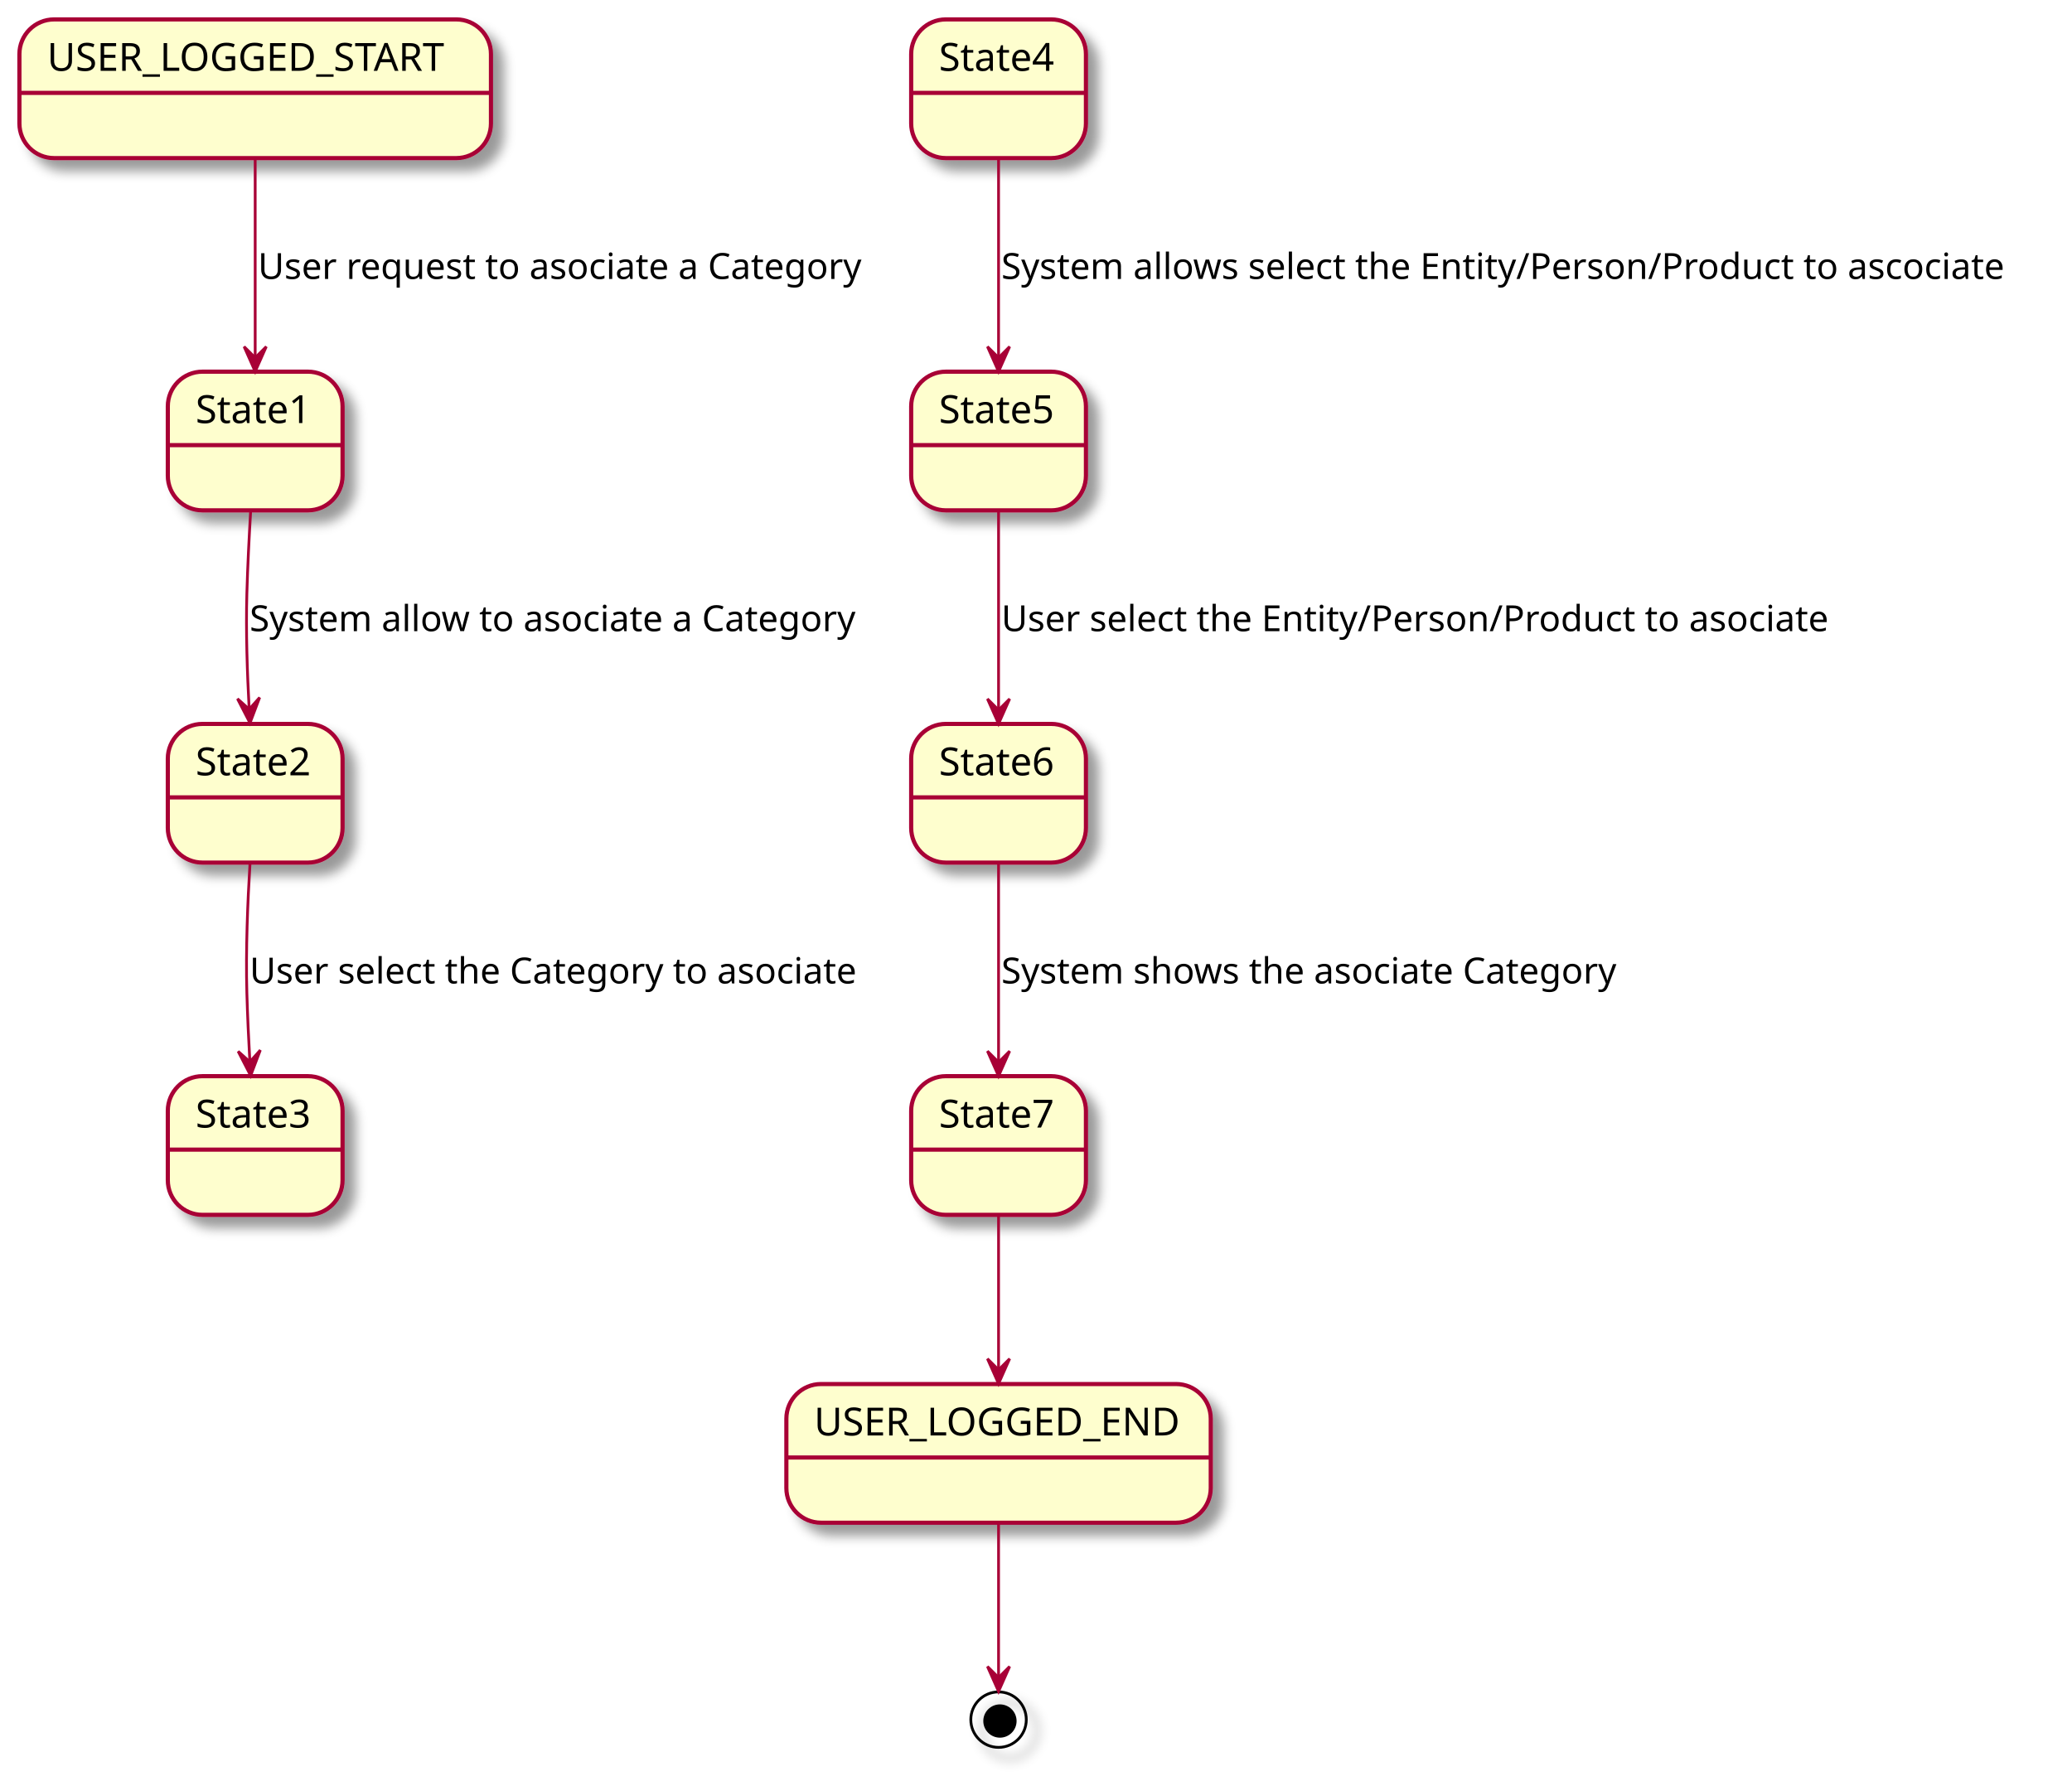
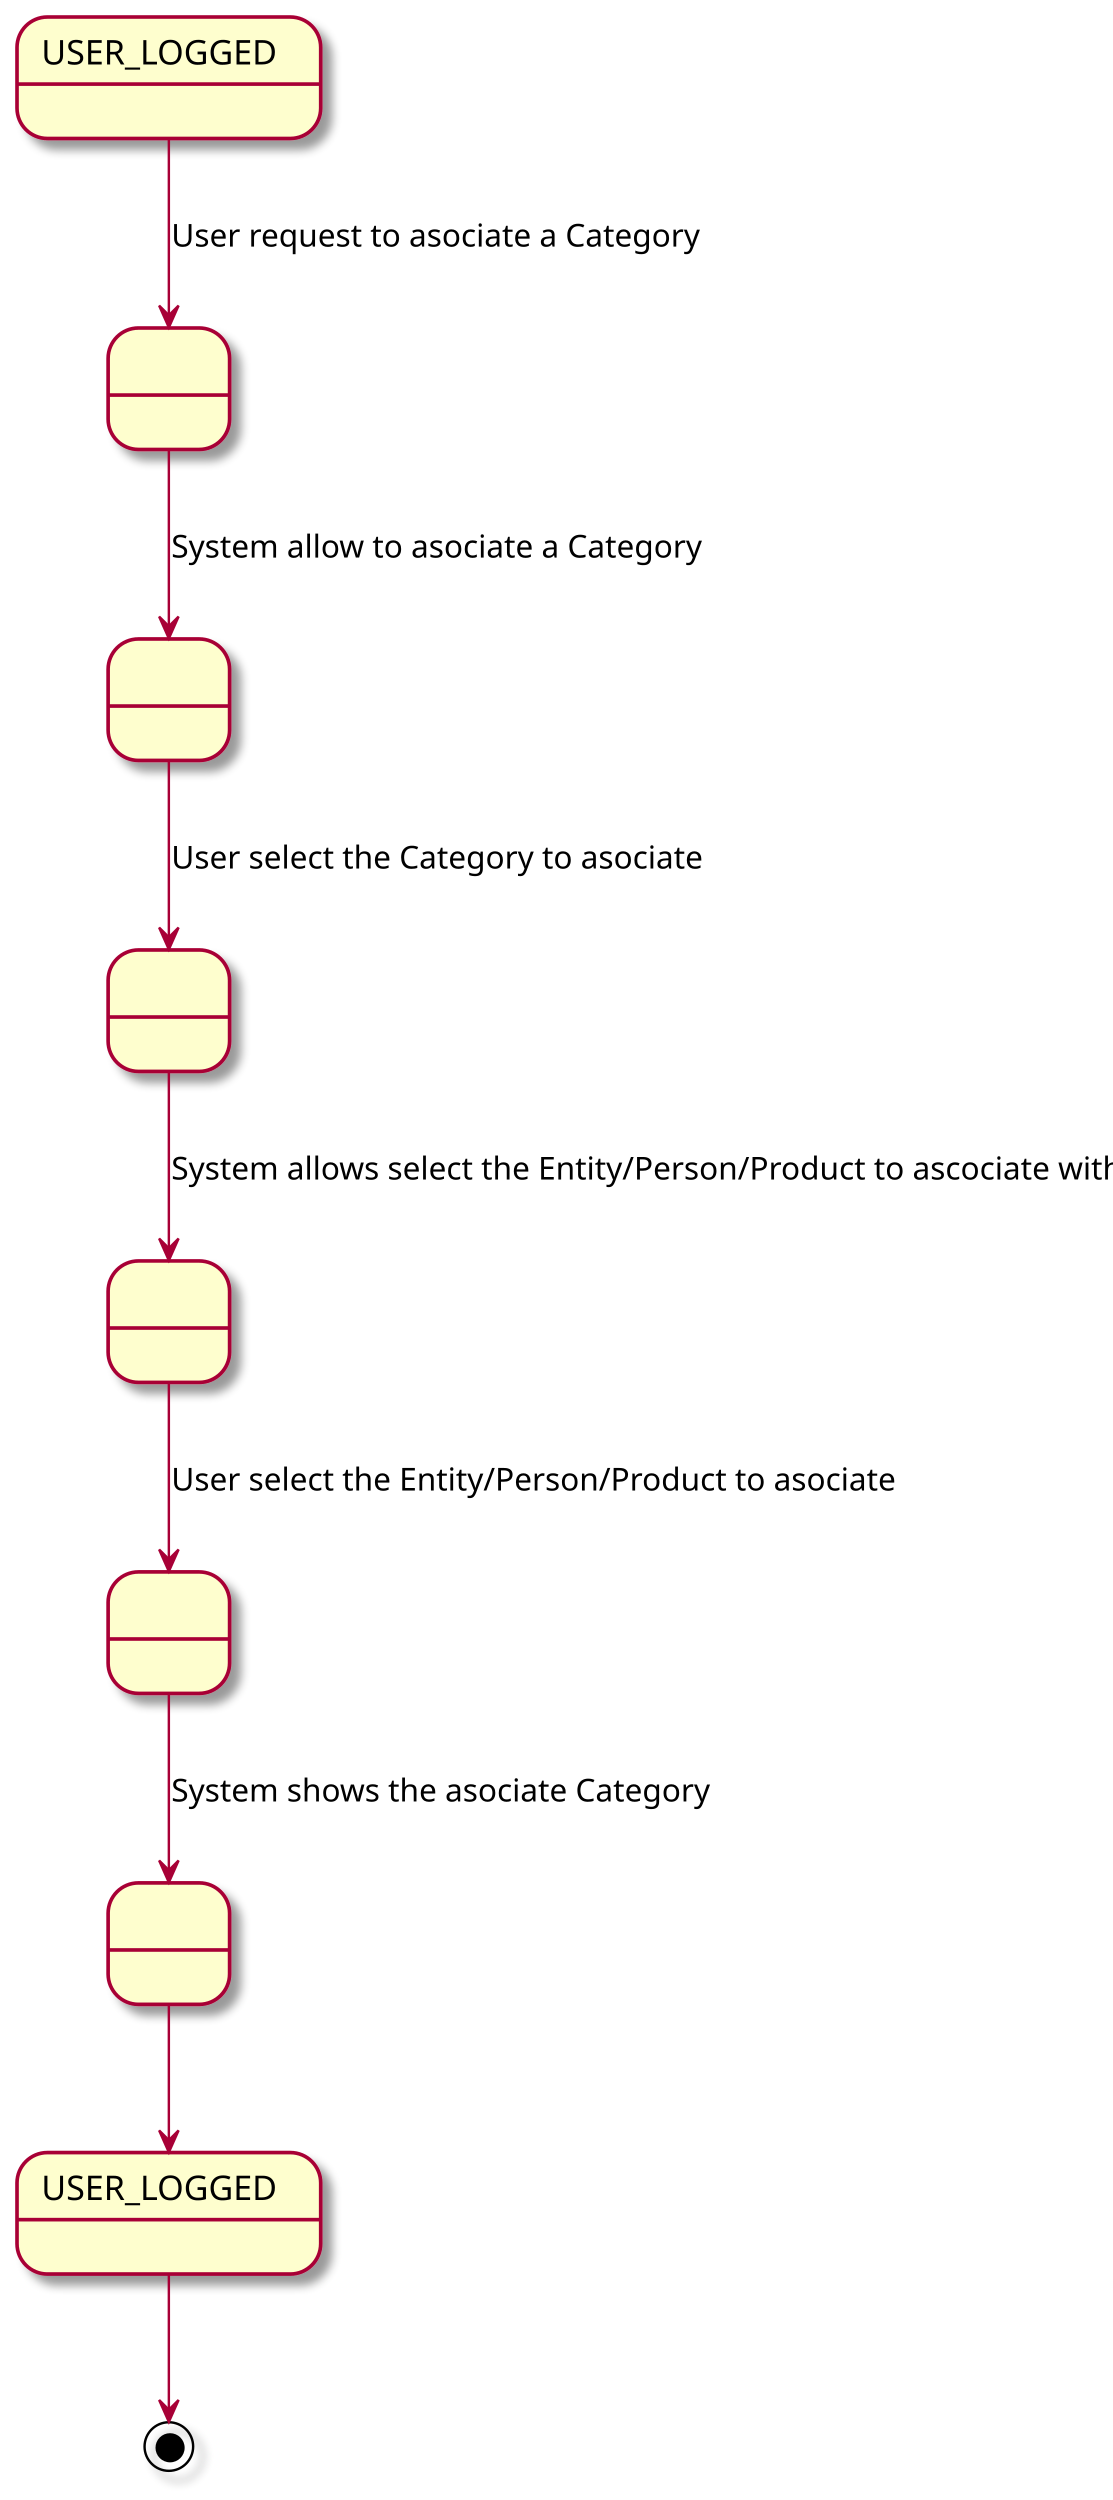
- <svg xmlns="http://www.w3.org/2000/svg" contentScriptType="application/ecmascript" contentStyleType="text/css" height="642px" preserveAspectRatio="none" style="width:747px;height:642px;" version="1.1" viewBox="0 0 747 642" width="747px" zoomAndPan="magnify">
+ <svg xmlns="http://www.w3.org/2000/svg" contentScriptType="application/ecmascript" contentStyleType="text/css" height="1029px" preserveAspectRatio="none" style="width:458px;height:1029px;background:#FFFFFF;" version="1.1" viewBox="0 0 458 1029" width="458px" zoomAndPan="magnify">
  <defs>
-     <filter height="300%" id="fs2xa5u7t30p1" width="300%" x="-1" y="-1">
+     <filter height="300%" id="f16loqvi6bixs8" width="300%" x="-1" y="-1">
      <feGaussianBlur result="blurOut" stdDeviation="2.0" />
      <feColorMatrix in="blurOut" result="blurOut2" type="matrix" values="0 0 0 0 0 0 0 0 0 0 0 0 0 0 0 0 0 0 .4 0" />
      <feOffset dx="4.0" dy="4.0" in="blurOut2" result="blurOut3" />
      <feBlend in="SourceGraphic" in2="blurOut3" mode="normal" />
    </filter>
  </defs>
  <g>
-     <g id="USER_LOGGED_START">
-       <rect fill="#FEFECE" filter="url(#fs2xa5u7t30p1)" height="50" rx="12.5" ry="12.5" style="stroke:#A80036;stroke-width:1.5;" width="170" x="7" y="7" />
-       <line style="stroke:#A80036;stroke-width:1.5;" x1="7" x2="177" y1="33.488" y2="33.488" />
-       <text fill="#000000" font-family="sans-serif" font-size="14" lengthAdjust="spacing" textLength="150" x="17" y="25.535">USER_LOGGED_START</text>
-     </g>
    <g id="State1">
-       <rect fill="#FEFECE" filter="url(#fs2xa5u7t30p1)" height="50" rx="12.5" ry="12.5" style="stroke:#A80036;stroke-width:1.5;" width="63" x="60.5" y="134" />
-       <line style="stroke:#A80036;stroke-width:1.5;" x1="60.5" x2="123.5" y1="160.488" y2="160.488" />
-       <text fill="#000000" font-family="sans-serif" font-size="14" lengthAdjust="spacing" textLength="43" x="70.5" y="152.535">State1</text>
+       <rect fill="#FEFECE" filter="url(#f16loqvi6bixs8)" height="50" rx="12.5" ry="12.5" style="stroke:#A80036;stroke-width:1.5;" width="50" x="44.5" y="135" />
+       <line style="stroke:#A80036;stroke-width:1.5;" x1="44.5" x2="94.5" y1="162.609" y2="162.609" />
+       <text fill="#000000" font-family="sans-serif" font-size="14" lengthAdjust="spacing" textLength="0" x="71.5" y="154.533" />
    </g>
    <g id="State2">
-       <rect fill="#FEFECE" filter="url(#fs2xa5u7t30p1)" height="50" rx="12.5" ry="12.5" style="stroke:#A80036;stroke-width:1.5;" width="63" x="60.5" y="261" />
-       <line style="stroke:#A80036;stroke-width:1.5;" x1="60.5" x2="123.5" y1="287.488" y2="287.488" />
-       <text fill="#000000" font-family="sans-serif" font-size="14" lengthAdjust="spacing" textLength="43" x="70.5" y="279.535">State2</text>
+       <rect fill="#FEFECE" filter="url(#f16loqvi6bixs8)" height="50" rx="12.5" ry="12.5" style="stroke:#A80036;stroke-width:1.5;" width="50" x="44.5" y="263" />
+       <line style="stroke:#A80036;stroke-width:1.5;" x1="44.5" x2="94.5" y1="290.609" y2="290.609" />
+       <text fill="#000000" font-family="sans-serif" font-size="14" lengthAdjust="spacing" textLength="0" x="71.5" y="282.533" />
    </g>
    <g id="State3">
-       <rect fill="#FEFECE" filter="url(#fs2xa5u7t30p1)" height="50" rx="12.5" ry="12.5" style="stroke:#A80036;stroke-width:1.5;" width="63" x="60.5" y="388" />
-       <line style="stroke:#A80036;stroke-width:1.5;" x1="60.5" x2="123.5" y1="414.488" y2="414.488" />
-       <text fill="#000000" font-family="sans-serif" font-size="14" lengthAdjust="spacing" textLength="43" x="70.5" y="406.535">State3</text>
+       <rect fill="#FEFECE" filter="url(#f16loqvi6bixs8)" height="50" rx="12.5" ry="12.5" style="stroke:#A80036;stroke-width:1.5;" width="50" x="44.5" y="391" />
+       <line style="stroke:#A80036;stroke-width:1.5;" x1="44.5" x2="94.5" y1="418.609" y2="418.609" />
+       <text fill="#000000" font-family="sans-serif" font-size="14" lengthAdjust="spacing" textLength="0" x="71.5" y="410.533" />
    </g>
    <g id="State4">
-       <rect fill="#FEFECE" filter="url(#fs2xa5u7t30p1)" height="50" rx="12.5" ry="12.5" style="stroke:#A80036;stroke-width:1.5;" width="63" x="328.5" y="7" />
-       <line style="stroke:#A80036;stroke-width:1.5;" x1="328.5" x2="391.5" y1="33.488" y2="33.488" />
-       <text fill="#000000" font-family="sans-serif" font-size="14" lengthAdjust="spacing" textLength="43" x="338.5" y="25.535">State4</text>
+       <rect fill="#FEFECE" filter="url(#f16loqvi6bixs8)" height="50" rx="12.5" ry="12.5" style="stroke:#A80036;stroke-width:1.5;" width="50" x="44.5" y="519" />
+       <line style="stroke:#A80036;stroke-width:1.5;" x1="44.5" x2="94.5" y1="546.609" y2="546.609" />
+       <text fill="#000000" font-family="sans-serif" font-size="14" lengthAdjust="spacing" textLength="0" x="71.5" y="538.533" />
    </g>
    <g id="State5">
-       <rect fill="#FEFECE" filter="url(#fs2xa5u7t30p1)" height="50" rx="12.5" ry="12.5" style="stroke:#A80036;stroke-width:1.5;" width="63" x="328.5" y="134" />
-       <line style="stroke:#A80036;stroke-width:1.5;" x1="328.5" x2="391.5" y1="160.488" y2="160.488" />
-       <text fill="#000000" font-family="sans-serif" font-size="14" lengthAdjust="spacing" textLength="43" x="338.5" y="152.535">State5</text>
+       <rect fill="#FEFECE" filter="url(#f16loqvi6bixs8)" height="50" rx="12.5" ry="12.5" style="stroke:#A80036;stroke-width:1.5;" width="50" x="44.5" y="647" />
+       <line style="stroke:#A80036;stroke-width:1.5;" x1="44.5" x2="94.5" y1="674.609" y2="674.609" />
+       <text fill="#000000" font-family="sans-serif" font-size="14" lengthAdjust="spacing" textLength="0" x="71.5" y="666.533" />
    </g>
    <g id="State6">
-       <rect fill="#FEFECE" filter="url(#fs2xa5u7t30p1)" height="50" rx="12.5" ry="12.5" style="stroke:#A80036;stroke-width:1.5;" width="63" x="328.5" y="261" />
-       <line style="stroke:#A80036;stroke-width:1.5;" x1="328.5" x2="391.5" y1="287.488" y2="287.488" />
-       <text fill="#000000" font-family="sans-serif" font-size="14" lengthAdjust="spacing" textLength="43" x="338.5" y="279.535">State6</text>
+       <rect fill="#FEFECE" filter="url(#f16loqvi6bixs8)" height="50" rx="12.5" ry="12.5" style="stroke:#A80036;stroke-width:1.5;" width="50" x="44.5" y="775" />
+       <line style="stroke:#A80036;stroke-width:1.5;" x1="44.5" x2="94.5" y1="802.609" y2="802.609" />
+       <text fill="#000000" font-family="sans-serif" font-size="14" lengthAdjust="spacing" textLength="0" x="71.5" y="794.533" />
    </g>
-     <g id="State7">
-       <rect fill="#FEFECE" filter="url(#fs2xa5u7t30p1)" height="50" rx="12.5" ry="12.5" style="stroke:#A80036;stroke-width:1.5;" width="63" x="328.5" y="388" />
-       <line style="stroke:#A80036;stroke-width:1.5;" x1="328.5" x2="391.5" y1="414.488" y2="414.488" />
-       <text fill="#000000" font-family="sans-serif" font-size="14" lengthAdjust="spacing" textLength="43" x="338.5" y="406.535">State7</text>
+     <g id="USER_LOGGED_START">
+       <rect fill="#FEFECE" filter="url(#f16loqvi6bixs8)" height="50" rx="12.5" ry="12.5" style="stroke:#A80036;stroke-width:1.5;" width="125" x="7" y="7" />
+       <line style="stroke:#A80036;stroke-width:1.5;" x1="7" x2="132" y1="34.609" y2="34.609" />
+       <text fill="#000000" font-family="sans-serif" font-size="14" lengthAdjust="spacing" textLength="105" x="17" y="26.533">USER_LOGGED</text>
    </g>
    <g id="USER_LOGGED_END">
-       <rect fill="#FEFECE" filter="url(#fs2xa5u7t30p1)" height="50" rx="12.5" ry="12.5" style="stroke:#A80036;stroke-width:1.5;" width="153" x="283.5" y="499" />
-       <line style="stroke:#A80036;stroke-width:1.5;" x1="283.5" x2="436.5" y1="525.488" y2="525.488" />
-       <text fill="#000000" font-family="sans-serif" font-size="14" lengthAdjust="spacing" textLength="133" x="293.5" y="517.535">USER_LOGGED_END</text>
+       <rect fill="#FEFECE" filter="url(#f16loqvi6bixs8)" height="50" rx="12.5" ry="12.5" style="stroke:#A80036;stroke-width:1.5;" width="125" x="7" y="886" />
+       <line style="stroke:#A80036;stroke-width:1.5;" x1="7" x2="132" y1="913.609" y2="913.609" />
+       <text fill="#000000" font-family="sans-serif" font-size="14" lengthAdjust="spacing" textLength="105" x="17" y="905.533">USER_LOGGED</text>
    </g>
-     <ellipse cx="360" cy="620" filter="url(#fs2xa5u7t30p1)" rx="10" ry="10" style="stroke:#000000;stroke-width:1.0;fill:none;" />
-     <ellipse cx="360.5" cy="620.5" fill="#000000" rx="6" ry="6" style="stroke:none;stroke-width:1.0;" />
-     <path d="M92,57.1 C92,77.59 92,107.08 92,128.88 " fill="none" id="USER_LOGGED_START-to-State1" style="stroke:#A80036;stroke-width:1.0;" />
-     <polygon fill="#A80036" points="92,133.97,96,124.97,92,128.97,88,124.97,92,133.97" style="stroke:#A80036;stroke-width:1.0;" />
-     <text fill="#000000" font-family="sans-serif" font-size="13" lengthAdjust="spacing" textLength="223" x="93" y="100.568">User request to asociate a Category</text>
-     <path d="M90.37,184.18 C89.82,193.5 89.27,204.24 89,214 C88.62,227.6 89.13,242.65 89.82,255.38 " fill="none" id="State1-to-State2" style="stroke:#A80036;stroke-width:1.0;" />
-     <polygon fill="#A80036" points="90.13,260.69,93.61,251.476,89.845,255.698,85.623,251.933,90.13,260.69" style="stroke:#A80036;stroke-width:1.0;" />
-     <text fill="#000000" font-family="sans-serif" font-size="13" lengthAdjust="spacing" textLength="226" x="90" y="227.568">System allow to asociate a Category</text>
-     <path d="M90.13,311.31 C89.29,325.02 88.57,342.46 89,358 C89.22,365.93 89.62,374.51 90.06,382.44 " fill="none" id="State2-to-State3" style="stroke:#A80036;stroke-width:1.0;" />
-     <polygon fill="#A80036" points="90.37,387.82,93.849,378.606,90.084,382.828,85.862,379.064,90.37,387.82" style="stroke:#A80036;stroke-width:1.0;" />
-     <text fill="#000000" font-family="sans-serif" font-size="13" lengthAdjust="spacing" textLength="226" x="90" y="354.568">User select the Category to asociate</text>
-     <path d="M360,57.1 C360,77.59 360,107.08 360,128.88 " fill="none" id="State4-to-State5" style="stroke:#A80036;stroke-width:1.0;" />
-     <polygon fill="#A80036" points="360,133.97,364,124.97,360,128.97,356,124.97,360,133.97" style="stroke:#A80036;stroke-width:1.0;" />
-     <text fill="#000000" font-family="sans-serif" font-size="13" lengthAdjust="spacing" textLength="378" x="361" y="100.568">System allows select the Entity/Person/Product to ascociate</text>
-     <path d="M360,184.1 C360,204.59 360,234.08 360,255.88 " fill="none" id="State5-to-State6" style="stroke:#A80036;stroke-width:1.0;" />
-     <polygon fill="#A80036" points="360,260.97,364,251.97,360,255.97,356,251.97,360,260.97" style="stroke:#A80036;stroke-width:1.0;" />
-     <text fill="#000000" font-family="sans-serif" font-size="13" lengthAdjust="spacing" textLength="310" x="361" y="227.568">User select the Entity/Person/Product to asociate</text>
-     <path d="M360,311.1 C360,331.59 360,361.08 360,382.88 " fill="none" id="State6-to-State7" style="stroke:#A80036;stroke-width:1.0;" />
-     <polygon fill="#A80036" points="360,387.97,364,378.97,360,382.97,356,378.97,360,387.97" style="stroke:#A80036;stroke-width:1.0;" />
-     <text fill="#000000" font-family="sans-serif" font-size="13" lengthAdjust="spacing" textLength="229" x="361" y="354.568">System shows the asociate Category</text>
-     <path d="M360,438.19 C360,454.56 360,476.28 360,493.64 " fill="none" id="State7-to-USER_LOGGED_END" style="stroke:#A80036;stroke-width:1.0;" />
-     <polygon fill="#A80036" points="360,498.88,364,489.88,360,493.88,356,489.88,360,498.88" style="stroke:#A80036;stroke-width:1.0;" />
-     <path d="M360,549.21 C360,566.84 360,590.13 360,604.84 " fill="none" id="USER_LOGGED_END-to-*end" style="stroke:#A80036;stroke-width:1.0;" />
-     <polygon fill="#A80036" points="360,609.84,364,600.84,360,604.84,356,600.84,360,609.84" style="stroke:#A80036;stroke-width:1.0;" />
+     <ellipse cx="69.5" cy="1007" filter="url(#f16loqvi6bixs8)" rx="10" ry="10" style="stroke:#000000;stroke-width:1.0;fill:none;" />
+     <ellipse cx="70" cy="1007.5" fill="#000000" rx="6" ry="6" style="stroke:none;stroke-width:1.0;" />
+     <path d="M69.5,57.29 C69.5,77.95 69.5,107.67 69.5,129.65 " fill="none" id="USER_LOGGED_START-to-State1" style="stroke:#A80036;stroke-width:1.0;" />
+     <polygon fill="#A80036" points="69.5,134.78,73.5,125.78,69.5,129.78,65.5,125.78,69.5,134.78" style="stroke:#A80036;stroke-width:1.0;" />
+     <text fill="#000000" font-family="sans-serif" font-size="13" lengthAdjust="spacing" textLength="209" x="70.5" y="101.495">User request to asociate a Category</text>
+     <path d="M69.5,185.29 C69.5,205.95 69.5,235.67 69.5,257.65 " fill="none" id="State1-to-State2" style="stroke:#A80036;stroke-width:1.0;" />
+     <polygon fill="#A80036" points="69.5,262.78,73.5,253.78,69.5,257.78,65.5,253.78,69.5,262.78" style="stroke:#A80036;stroke-width:1.0;" />
+     <text fill="#000000" font-family="sans-serif" font-size="13" lengthAdjust="spacing" textLength="213" x="70.5" y="229.495">System allow to asociate a Category</text>
+     <path d="M69.5,313.29 C69.5,333.95 69.5,363.67 69.5,385.65 " fill="none" id="State2-to-State3" style="stroke:#A80036;stroke-width:1.0;" />
+     <polygon fill="#A80036" points="69.5,390.78,73.5,381.78,69.5,385.78,65.5,381.78,69.5,390.78" style="stroke:#A80036;stroke-width:1.0;" />
+     <text fill="#000000" font-family="sans-serif" font-size="13" lengthAdjust="spacing" textLength="212" x="70.5" y="357.495">User select the Category to asociate</text>
+     <path d="M69.5,441.29 C69.5,461.95 69.5,491.67 69.5,513.65 " fill="none" id="State3-to-State4" style="stroke:#A80036;stroke-width:1.0;" />
+     <polygon fill="#A80036" points="69.5,518.78,73.5,509.78,69.5,513.78,65.5,509.78,69.5,518.78" style="stroke:#A80036;stroke-width:1.0;" />
+     <text fill="#000000" font-family="sans-serif" font-size="13" lengthAdjust="spacing" textLength="380" x="70.5" y="485.495">System allows select the Entity/Person/Product to ascociate with</text>
+     <path d="M69.5,569.29 C69.5,589.95 69.5,619.67 69.5,641.65 " fill="none" id="State4-to-State5" style="stroke:#A80036;stroke-width:1.0;" />
+     <polygon fill="#A80036" points="69.5,646.78,73.5,637.78,69.5,641.78,65.5,637.78,69.5,646.78" style="stroke:#A80036;stroke-width:1.0;" />
+     <text fill="#000000" font-family="sans-serif" font-size="13" lengthAdjust="spacing" textLength="288" x="70.5" y="613.495">User select the Entity/Person/Product to asociate</text>
+     <path d="M69.5,697.29 C69.5,717.95 69.5,747.67 69.5,769.65 " fill="none" id="State5-to-State6" style="stroke:#A80036;stroke-width:1.0;" />
+     <polygon fill="#A80036" points="69.5,774.78,73.5,765.78,69.5,769.78,65.5,765.78,69.5,774.78" style="stroke:#A80036;stroke-width:1.0;" />
+     <text fill="#000000" font-family="sans-serif" font-size="13" lengthAdjust="spacing" textLength="217" x="70.5" y="741.495">System shows the asociate Category</text>
+     <path d="M69.5,825.19 C69.5,841.56 69.5,863.28 69.5,880.64 " fill="none" id="State6-to-USER_LOGGED_END" style="stroke:#A80036;stroke-width:1.0;" />
+     <polygon fill="#A80036" points="69.5,885.88,73.5,876.88,69.5,880.88,65.5,876.88,69.5,885.88" style="stroke:#A80036;stroke-width:1.0;" />
+     <path d="M69.5,936.21 C69.5,953.84 69.5,977.13 69.5,991.84 " fill="none" id="USER_LOGGED_END-to-*end" style="stroke:#A80036;stroke-width:1.0;" />
+     <polygon fill="#A80036" points="69.5,996.84,73.5,987.84,69.5,991.84,65.5,987.84,69.5,996.84" style="stroke:#A80036;stroke-width:1.0;" />
  </g>
</svg>
